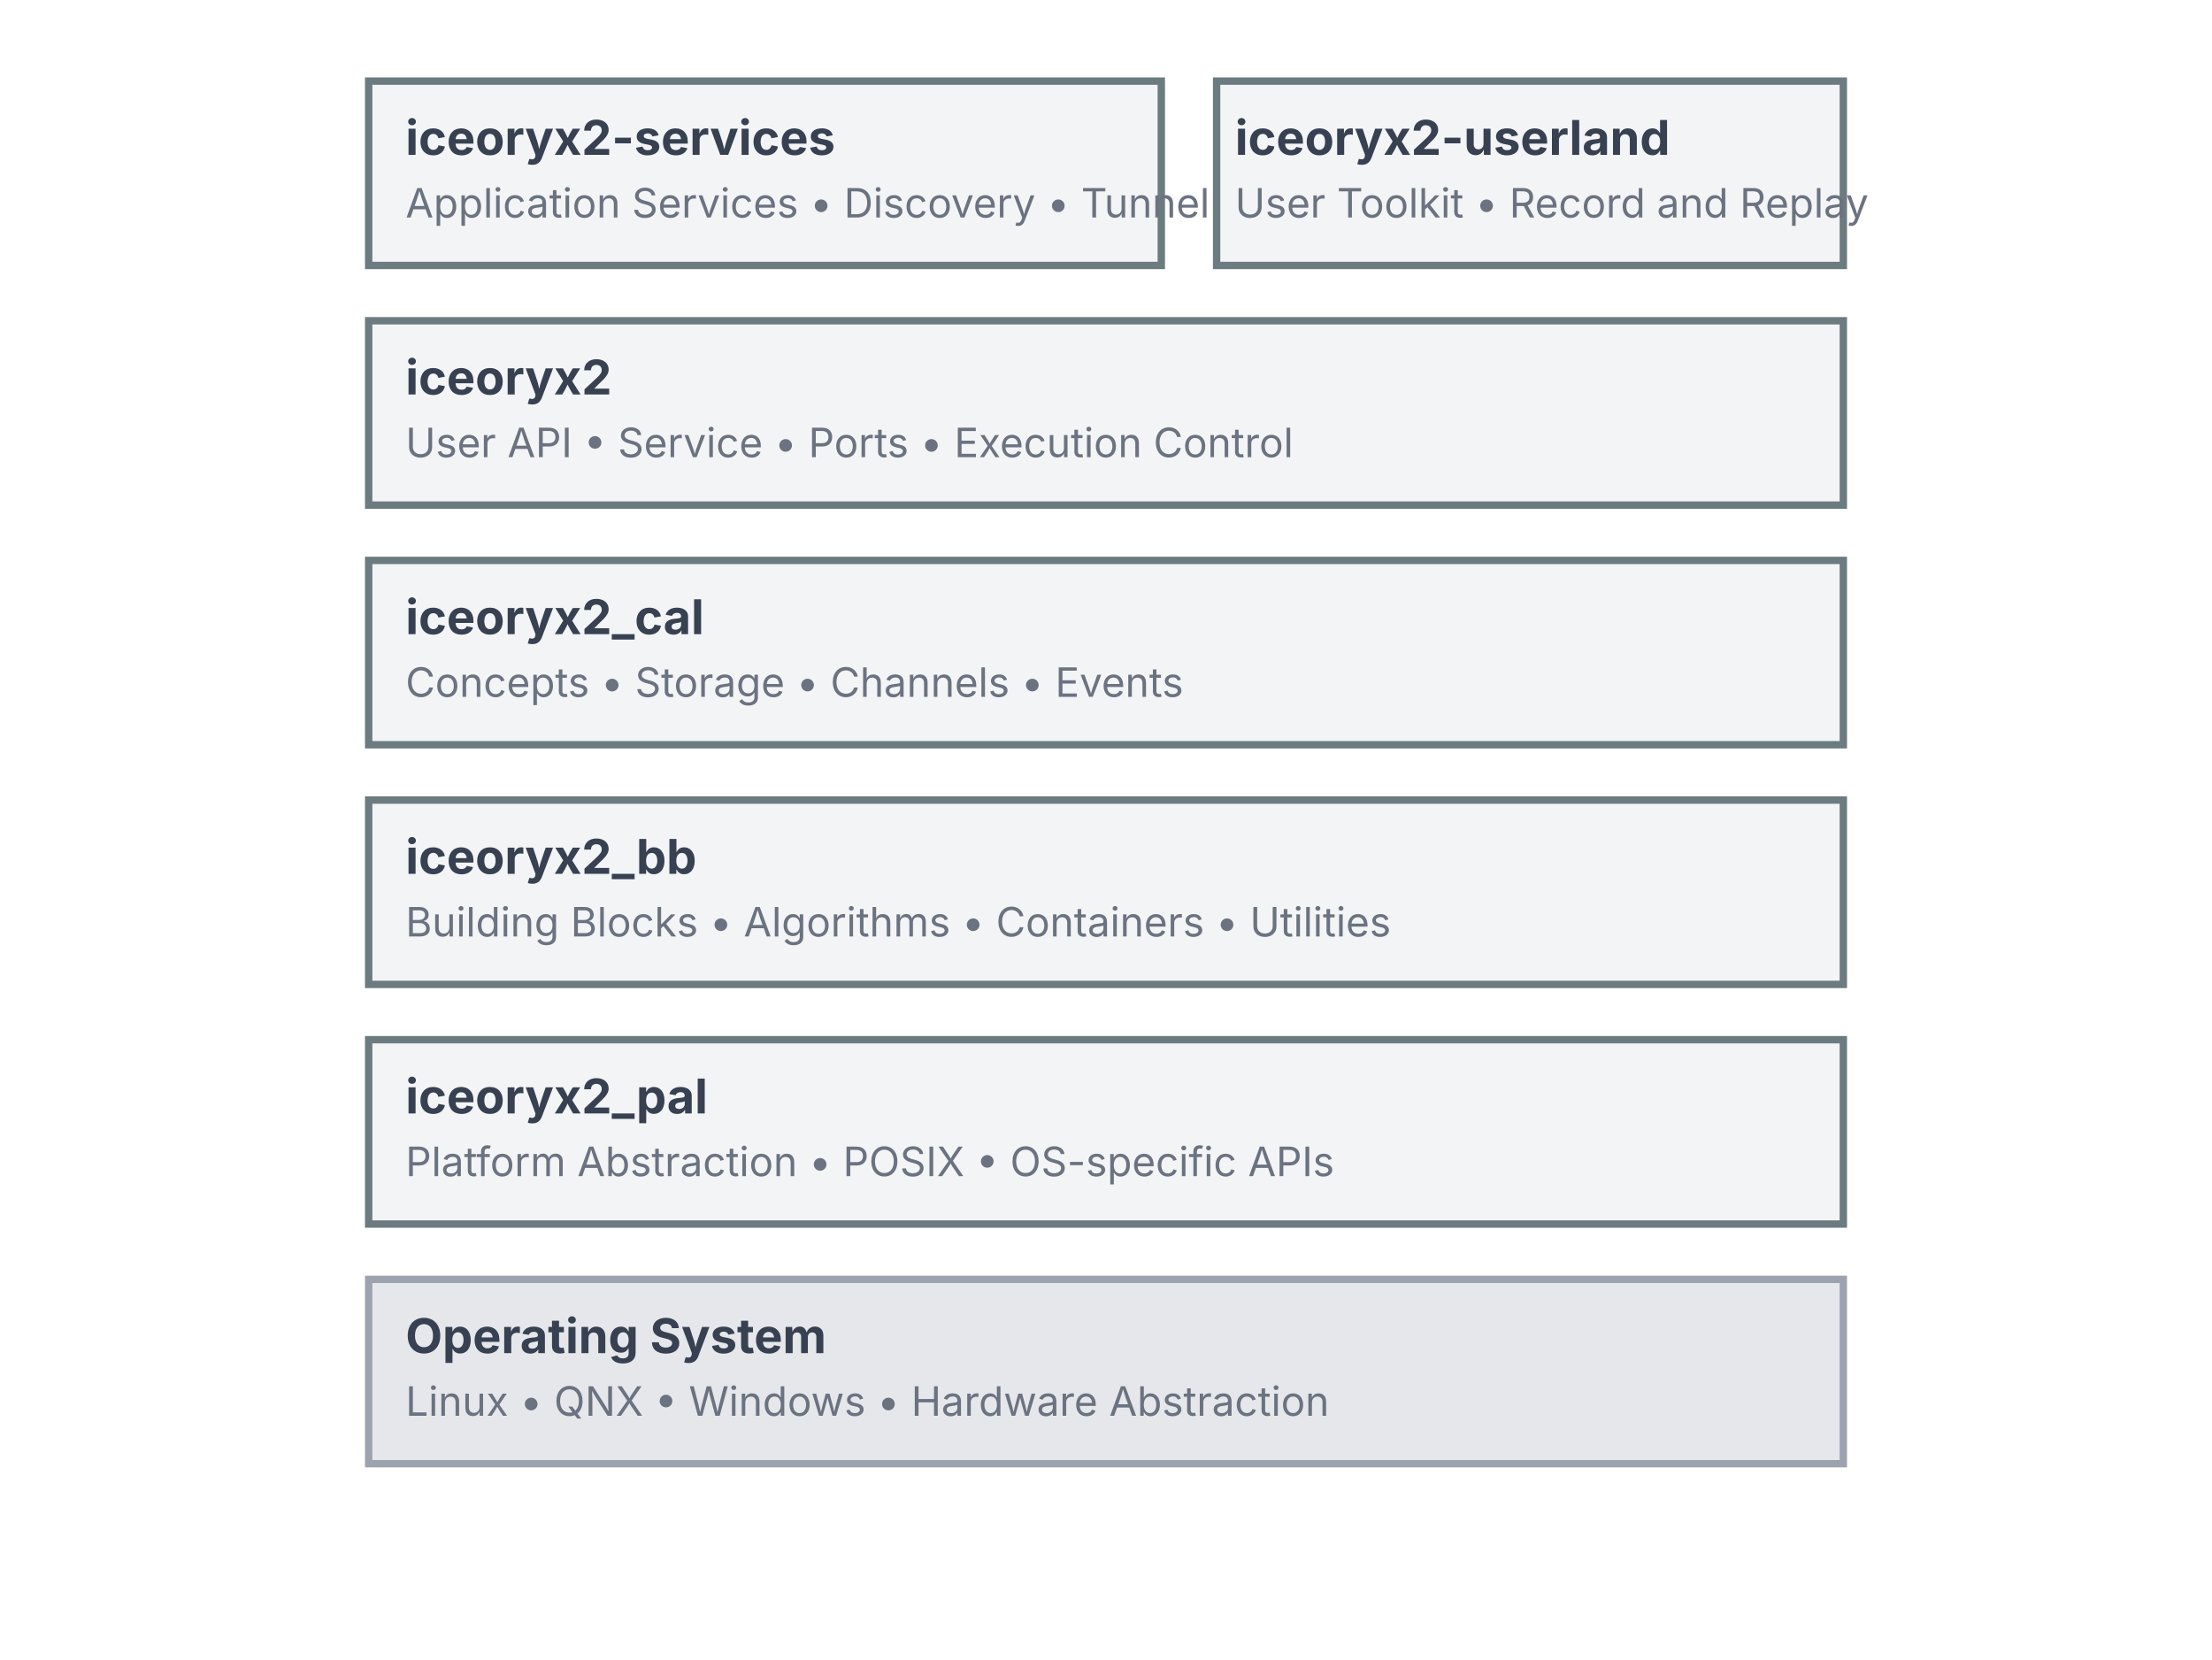
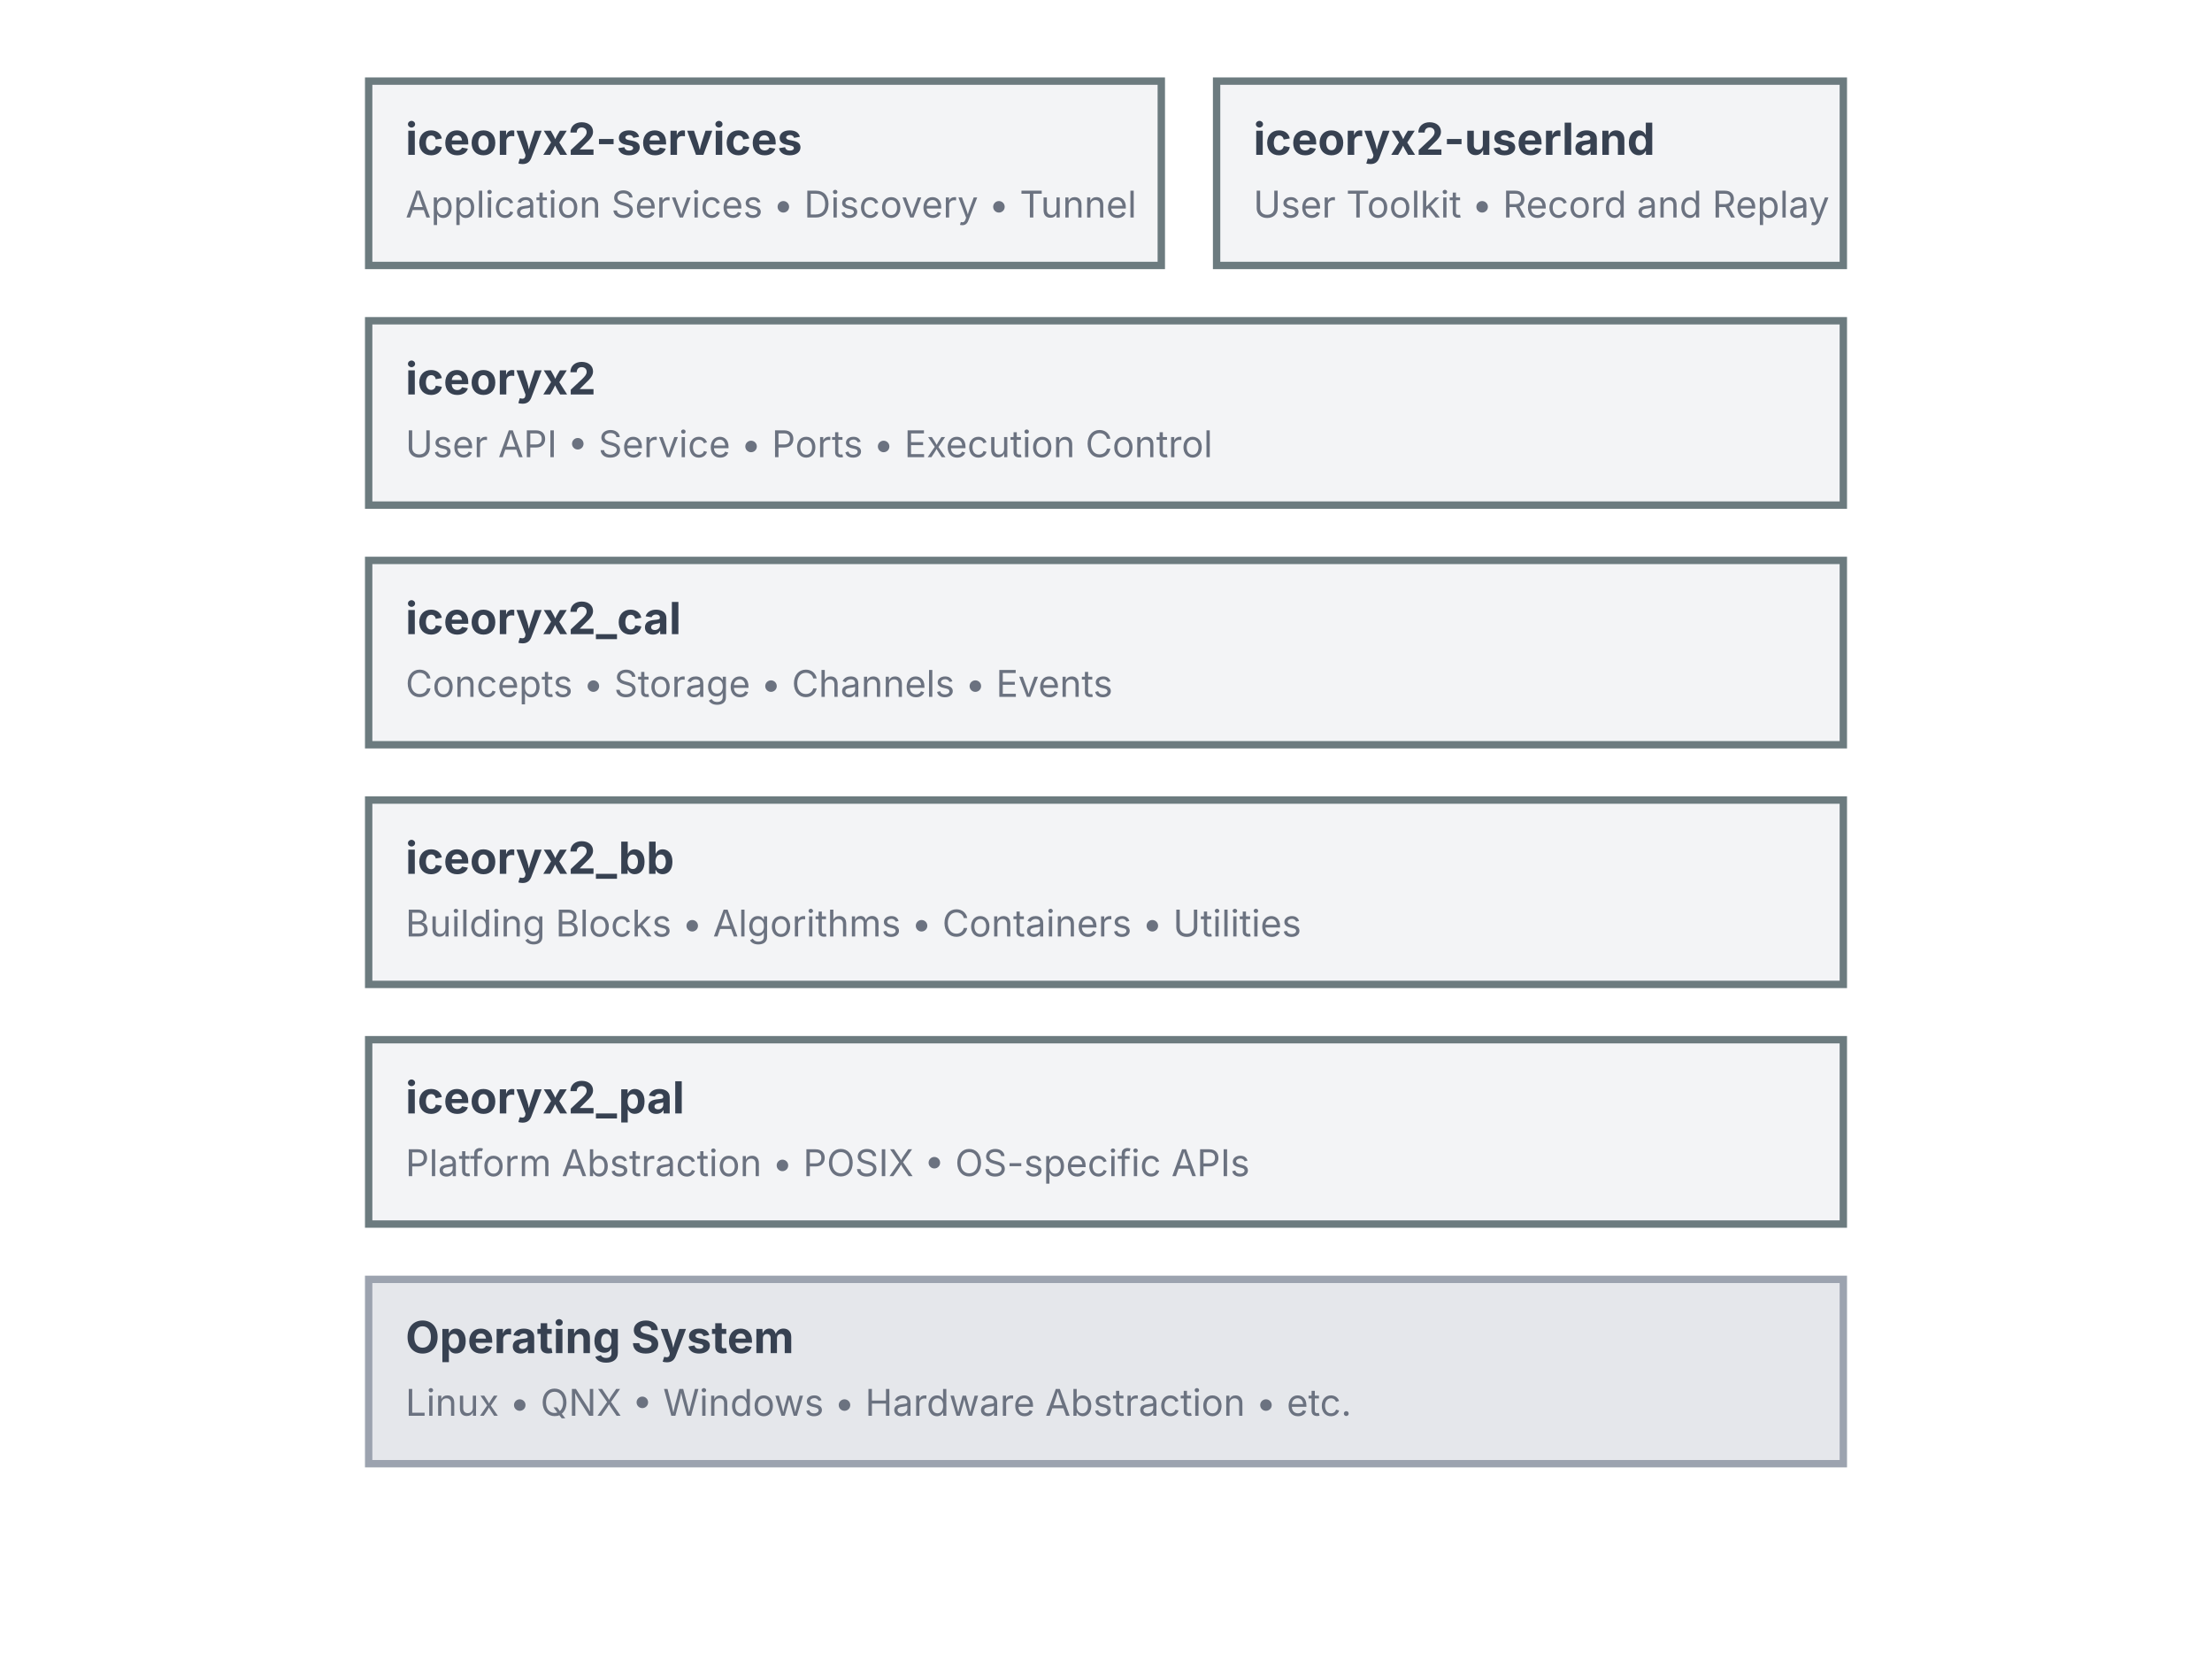
<svg xmlns="http://www.w3.org/2000/svg" viewBox="0 0 600 450">
  <defs>
    <style>
      .custom-fonts {
        font-family: Inter, -apple-system, BlinkMacSystemFont, 'Segoe UI', Roboto, sans-serif;
      }
    </style>
  </defs>
  <rect width="600" height="450" fill="transparent" />
  <rect x="100" y="22" width="215" height="50" fill="#f3f4f6" stroke="#6c7b7f" stroke-width="2" />
-   <text x="110" y="42" font-size="13" font-weight="bold" class="custom-fonts" fill="#374151">iceoryx2-services</text>
-   <text x="110" y="59" font-size="11" class="custom-fonts" fill="#6b7280">Application Services • Discovery • Tunnel</text>
+   <text x="110" y="42" font-size="12" font-weight="bold" class="custom-fonts" fill="#374151">iceoryx2-services</text>
+   <text x="110" y="59" font-size="10" class="custom-fonts" fill="#6b7280">Application Services • Discovery • Tunnel</text>
  <rect x="330" y="22" width="170" height="50" fill="#f3f4f6" stroke="#6c7b7f" stroke-width="2" />
-   <text x="335" y="42" font-size="13" font-weight="bold" class="custom-fonts" fill="#374151">iceoryx2-userland</text>
-   <text x="335" y="59" font-size="11" class="custom-fonts" fill="#6b7280">User Toolkit • Record and Replay</text>
+   <text x="340" y="42" font-size="12" font-weight="bold" class="custom-fonts" fill="#374151">iceoryx2-userland</text>
+   <text x="340" y="59" font-size="10" class="custom-fonts" fill="#6b7280">User Toolkit • Record and Replay</text>
  <rect x="100" y="87" width="400" height="50" fill="#f3f4f6" stroke="#6c7b7f" stroke-width="2" />
-   <text x="110" y="107" font-size="13" font-weight="bold" class="custom-fonts" fill="#374151">iceoryx2</text>
-   <text x="110" y="124" font-size="11" class="custom-fonts" fill="#6b7280">User API • Service • Ports • Execution Control</text>
+   <text x="110" y="107" font-size="12" font-weight="bold" class="custom-fonts" fill="#374151">iceoryx2</text>
+   <text x="110" y="124" font-size="10" class="custom-fonts" fill="#6b7280">User API • Service • Ports • Execution Control</text>
  <rect x="100" y="152" width="400" height="50" fill="#f3f4f6" stroke="#6c7b7f" stroke-width="2" />
-   <text x="110" y="172" font-size="13" font-weight="bold" class="custom-fonts" fill="#374151">iceoryx2_cal</text>
-   <text x="110" y="189" font-size="11" class="custom-fonts" fill="#6b7280">Concepts • Storage • Channels • Events</text>
+   <text x="110" y="172" font-size="12" font-weight="bold" class="custom-fonts" fill="#374151">iceoryx2_cal</text>
+   <text x="110" y="189" font-size="10" class="custom-fonts" fill="#6b7280">Concepts • Storage • Channels • Events</text>
  <rect x="100" y="217" width="400" height="50" fill="#f3f4f6" stroke="#6c7b7f" stroke-width="2" />
-   <text x="110" y="237" font-size="13" font-weight="bold" class="custom-fonts" fill="#374151">iceoryx2_bb</text>
-   <text x="110" y="254" font-size="11" class="custom-fonts" fill="#6b7280">Building Blocks • Algorithms • Containers • Utilities</text>
+   <text x="110" y="237" font-size="12" font-weight="bold" class="custom-fonts" fill="#374151">iceoryx2_bb</text>
+   <text x="110" y="254" font-size="10" class="custom-fonts" fill="#6b7280">Building Blocks • Algorithms • Containers • Utilities</text>
  <rect x="100" y="282" width="400" height="50" fill="#f3f4f6" stroke="#6c7b7f" stroke-width="2" />
-   <text x="110" y="302" font-size="13" font-weight="bold" class="custom-fonts" fill="#374151">iceoryx2_pal</text>
-   <text x="110" y="319" font-size="11" class="custom-fonts" fill="#6b7280">Platform Abstraction • POSIX • OS-specific APIs</text>
+   <text x="110" y="302" font-size="12" font-weight="bold" class="custom-fonts" fill="#374151">iceoryx2_pal</text>
+   <text x="110" y="319" font-size="10" class="custom-fonts" fill="#6b7280">Platform Abstraction • POSIX • OS-specific APIs</text>
  <rect x="100" y="347" width="400" height="50" fill="#e5e7eb" stroke="#9ca3af" stroke-width="2" />
-   <text x="110" y="367" font-size="13" font-weight="bold" class="custom-fonts" fill="#374151">Operating System</text>
-   <text x="110" y="384" font-size="11" class="custom-fonts" fill="#6b7280">Linux • QNX • Windows • Hardware Abstraction</text>
+   <text x="110" y="367" font-size="12" font-weight="bold" class="custom-fonts" fill="#374151">Operating System</text>
+   <text x="110" y="384" font-size="10" class="custom-fonts" fill="#6b7280">Linux • QNX • Windows • Hardware Abstraction • etc.</text>
</svg>
